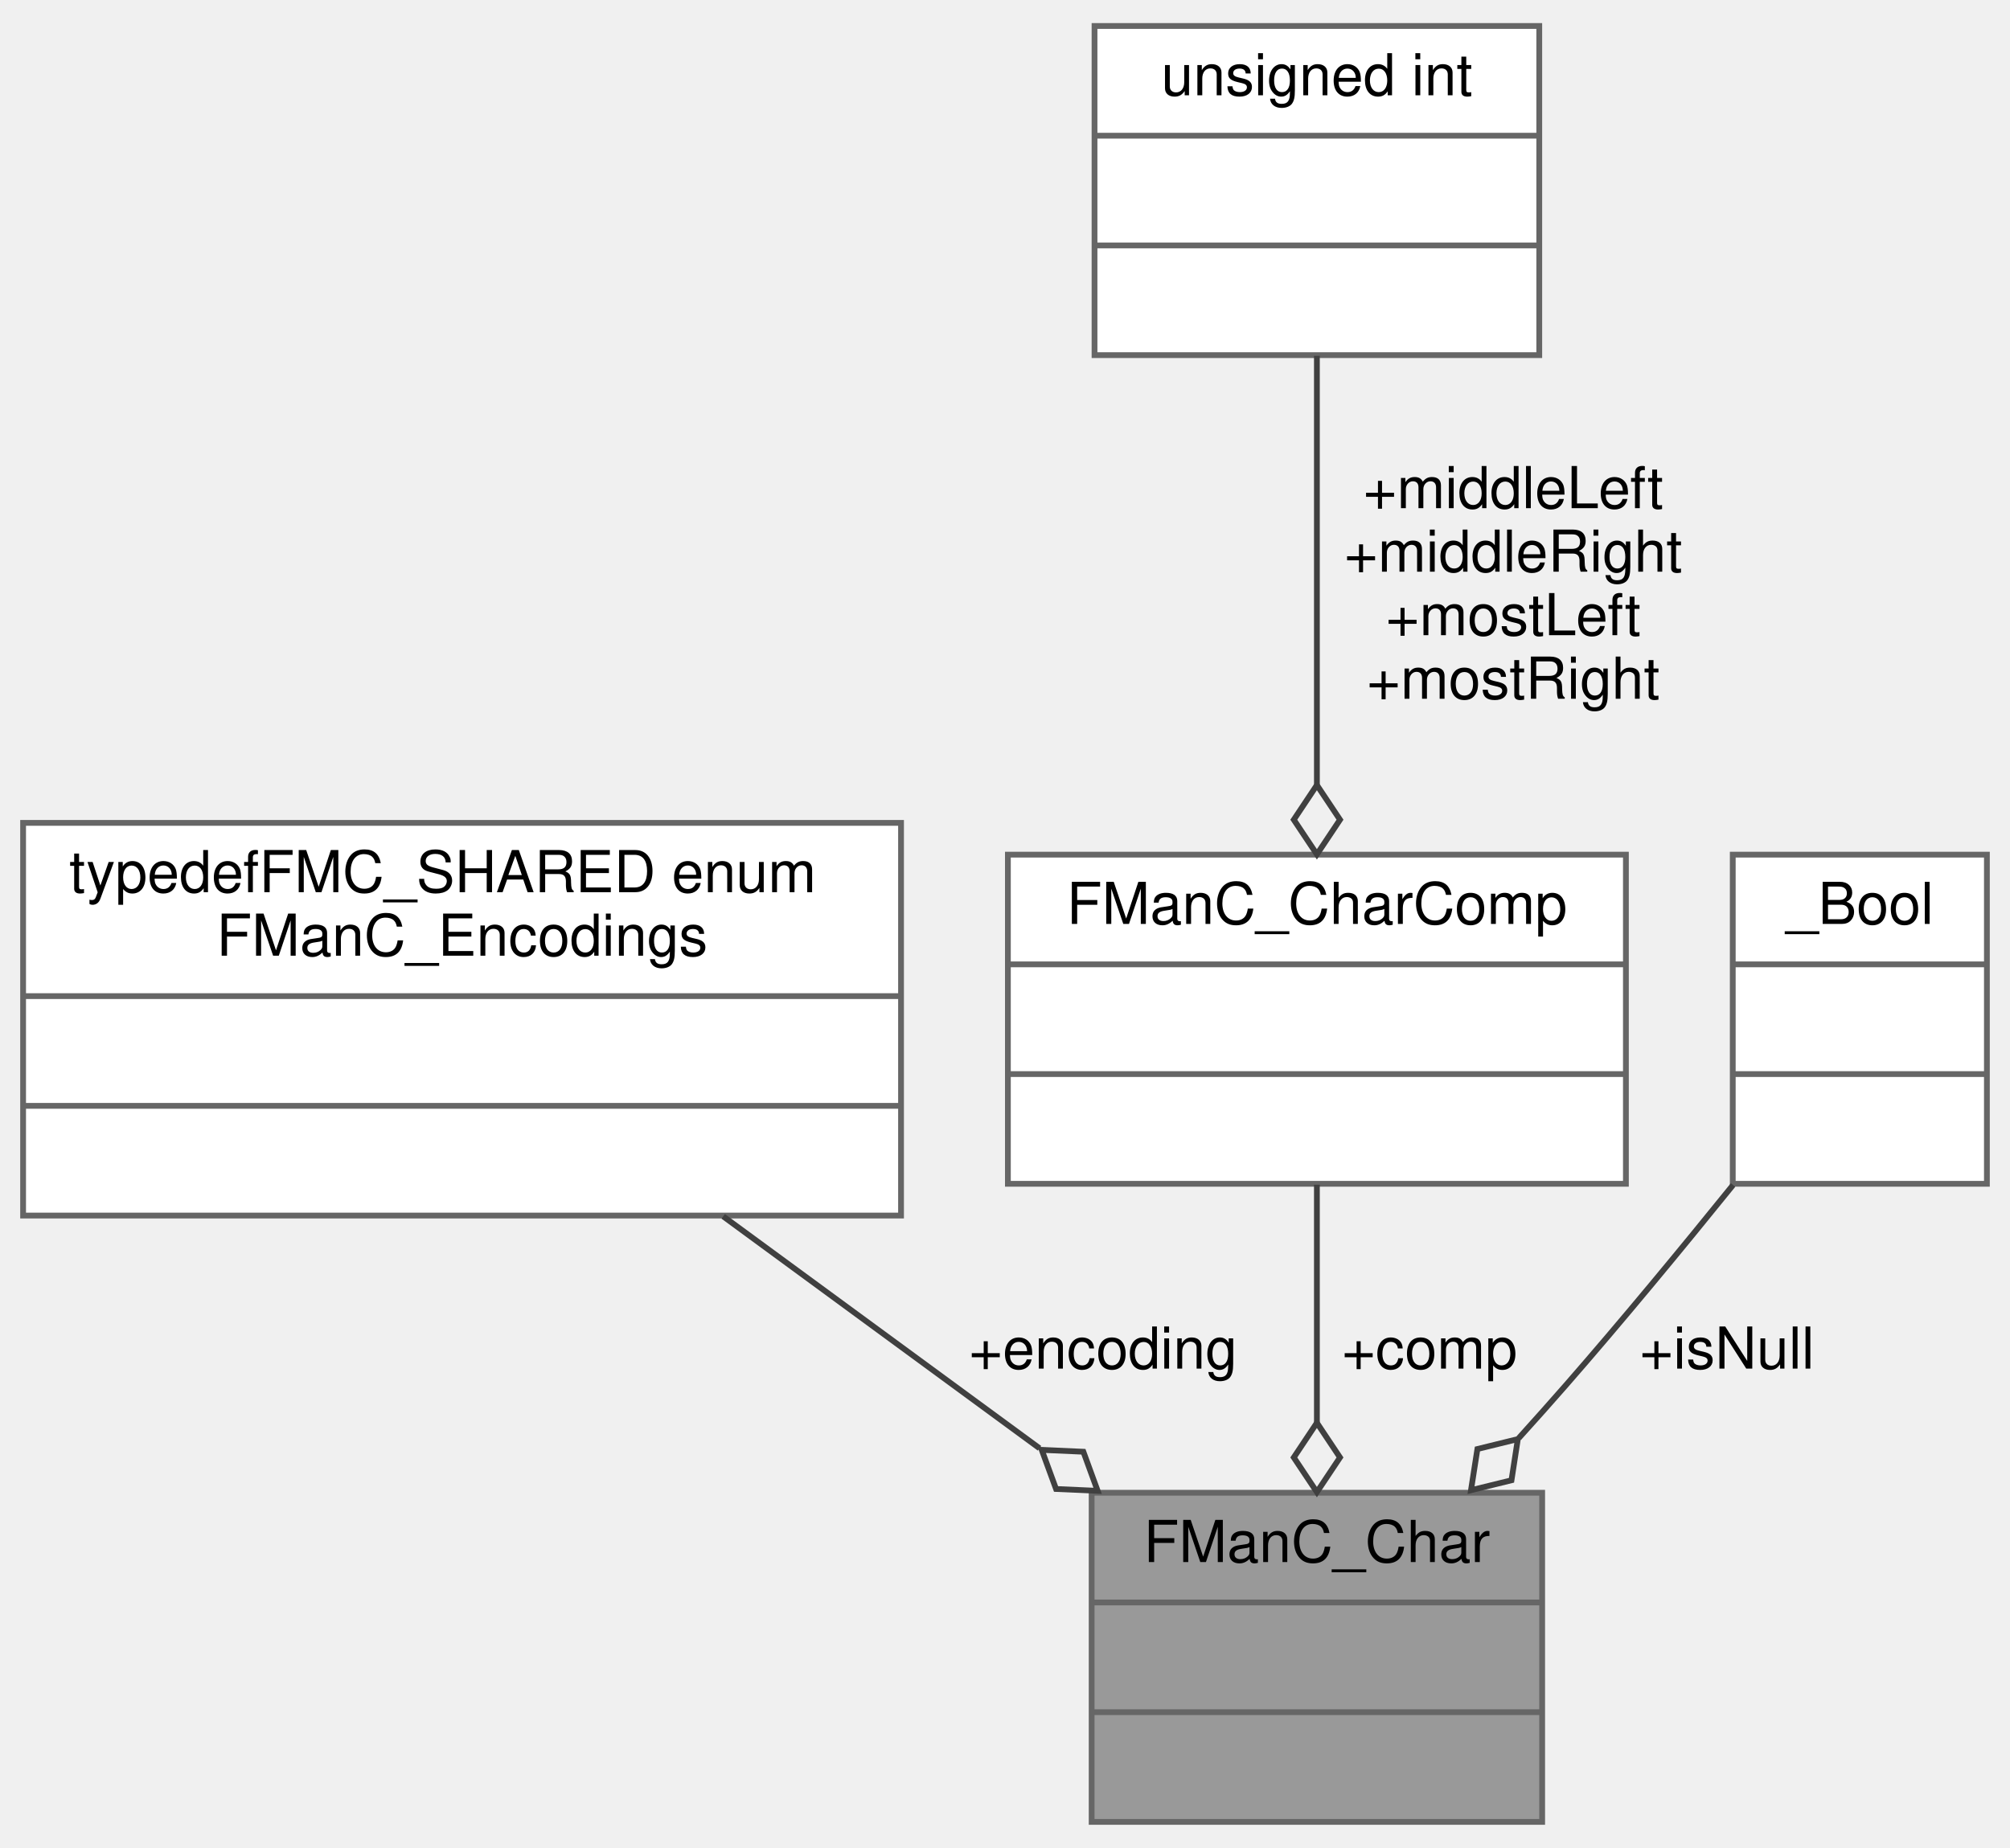
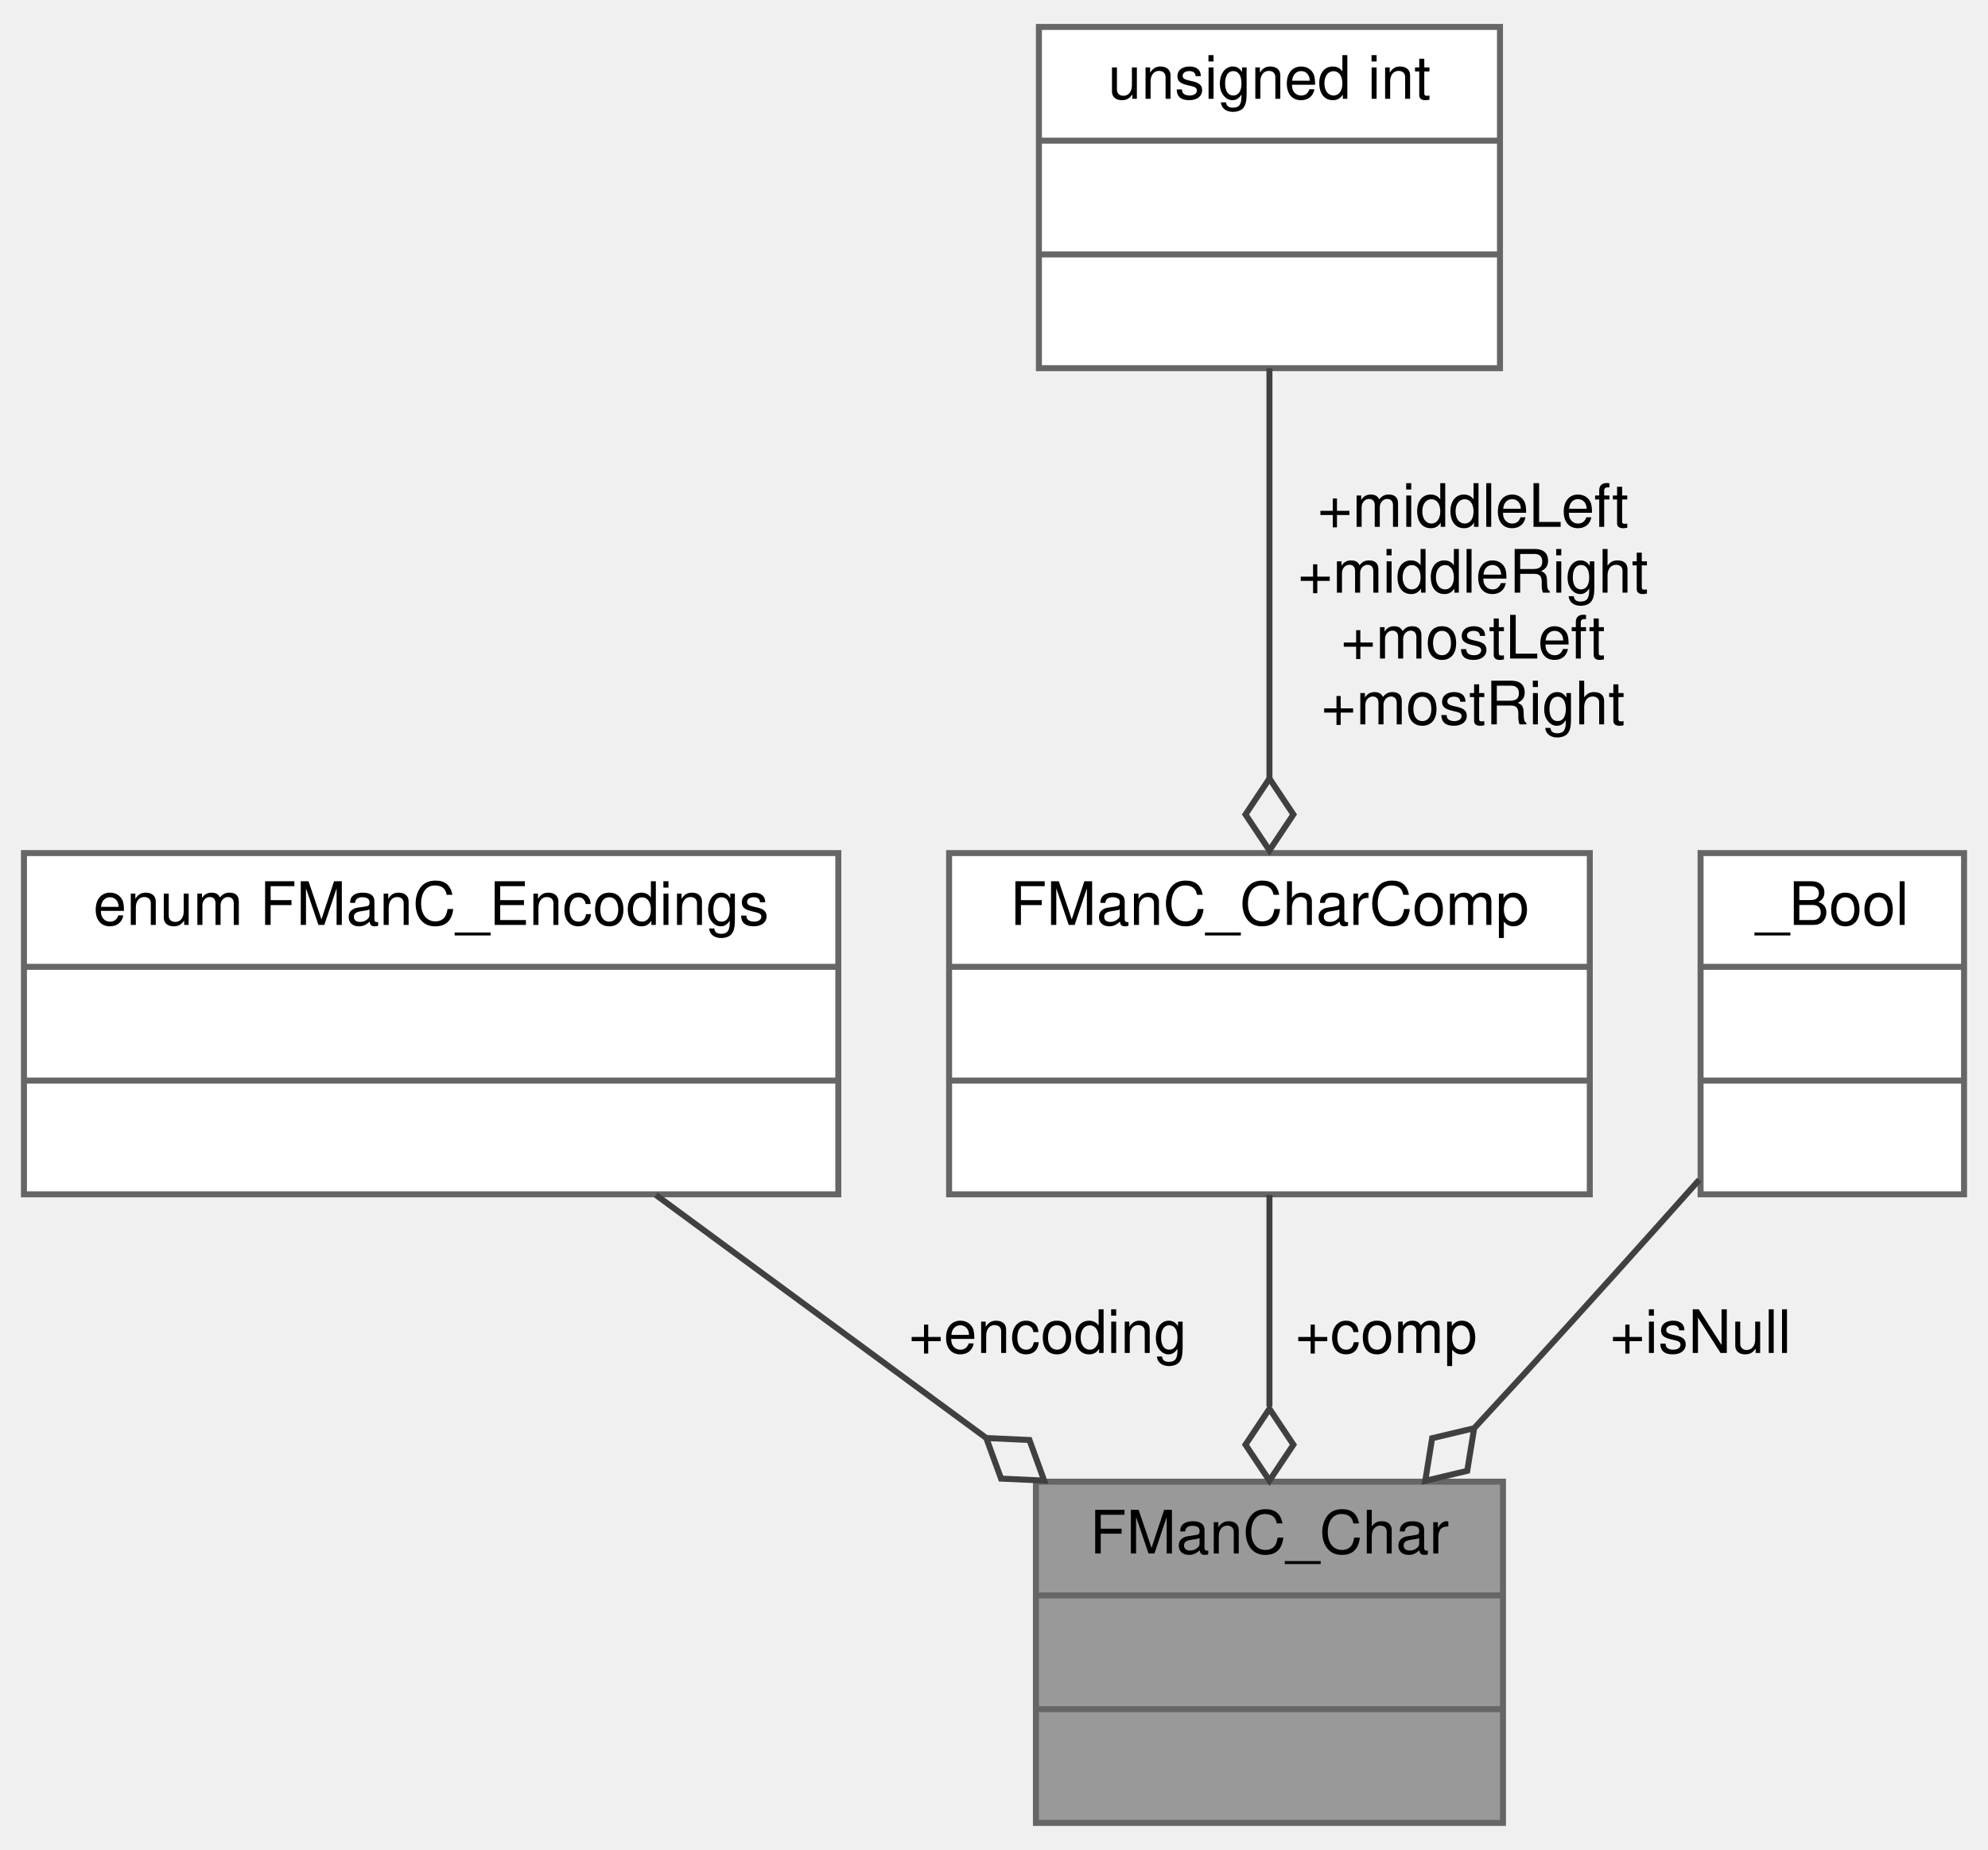
- <svg xmlns="http://www.w3.org/2000/svg" xmlns:xlink="http://www.w3.org/1999/xlink" width="348pt" height="320pt" viewBox="0.00 0.00 348.00 320.00">
-   <g id="graph0" class="graph" transform="scale(1 1) rotate(0) translate(4 316)">
+ <svg xmlns="http://www.w3.org/2000/svg" xmlns:xlink="http://www.w3.org/1999/xlink" width="332pt" height="309pt" viewBox="0.00 0.00 332.00 309.00">
+   <g id="graph0" class="graph" transform="scale(1 1) rotate(0) translate(4 305)">
    <g id="node1" class="node">
      <g id="a_node1">
        <a xlink:title=" ">
-           <polygon fill="#999999" stroke="#666666" points="185,-0.5 185,-57.5 263,-57.5 263,-0.5 185,-0.5" />
-           <text text-anchor="middle" x="224" y="-45.5" font-family="Helvetica,sans-Serif" font-size="10.00">FManC_Char</text>
-           <polyline fill="none" stroke="#666666" points="185,-38.5 263,-38.5 " />
-           <text text-anchor="middle" x="224" y="-26.5" font-family="Helvetica,sans-Serif" font-size="10.00"> </text>
-           <polyline fill="none" stroke="#666666" points="185,-19.5 263,-19.5 " />
-           <text text-anchor="middle" x="224" y="-7.5" font-family="Helvetica,sans-Serif" font-size="10.00"> </text>
+           <polygon fill="#999999" stroke="#666666" points="169,-0.5 169,-57.5 247,-57.5 247,-0.5 169,-0.5" />
+           <text text-anchor="middle" x="208" y="-45.5" font-family="Helvetica,sans-Serif" font-size="10.00">FManC_Char</text>
+           <polyline fill="none" stroke="#666666" points="169,-38.5 247,-38.5 " />
+           <text text-anchor="middle" x="208" y="-26.5" font-family="Helvetica,sans-Serif" font-size="10.00"> </text>
+           <polyline fill="none" stroke="#666666" points="169,-19.5 247,-19.5 " />
+           <text text-anchor="middle" x="208" y="-7.5" font-family="Helvetica,sans-Serif" font-size="10.00"> </text>
        </a>
      </g>
    </g>
    <g id="node2" class="node">
      <g id="a_node2">
        <a xlink:title=" ">
-           <polygon fill="white" stroke="#666666" points="0,-105.5 0,-173.5 152,-173.5 152,-105.5 0,-105.5" />
-           <text text-anchor="start" x="8" y="-161.5" font-family="Helvetica,sans-Serif" font-size="10.00">typedefFMC_SHARED enum</text>
-           <text text-anchor="middle" x="76" y="-150.5" font-family="Helvetica,sans-Serif" font-size="10.00"> FManC_Encodings</text>
-           <polyline fill="none" stroke="#666666" points="0,-143.5 152,-143.5 " />
-           <text text-anchor="middle" x="76" y="-131.5" font-family="Helvetica,sans-Serif" font-size="10.00"> </text>
-           <polyline fill="none" stroke="#666666" points="0,-124.5 152,-124.5 " />
-           <text text-anchor="middle" x="76" y="-112.5" font-family="Helvetica,sans-Serif" font-size="10.00"> </text>
+           <polygon fill="white" stroke="#666666" points="0,-105.5 0,-162.5 136,-162.5 136,-105.5 0,-105.5" />
+           <text text-anchor="middle" x="68" y="-150.5" font-family="Helvetica,sans-Serif" font-size="10.00">enum FManC_Encodings</text>
+           <polyline fill="none" stroke="#666666" points="0,-143.5 136,-143.5 " />
+           <text text-anchor="middle" x="68" y="-131.5" font-family="Helvetica,sans-Serif" font-size="10.00"> </text>
+           <polyline fill="none" stroke="#666666" points="0,-124.5 136,-124.5 " />
+           <text text-anchor="middle" x="68" y="-112.5" font-family="Helvetica,sans-Serif" font-size="10.00"> </text>
        </a>
      </g>
    </g>
    <g id="edge1" class="edge">
-       <path fill="none" stroke="#404040" d="M121.21,-105.36C138.55,-92.65 158.39,-78.1 175.98,-65.2" />
-       <polygon fill="none" stroke="#404040" points="176.36,-64.92 178.84,-58.15 186.04,-57.83 183.57,-64.6 176.36,-64.92" />
-       <text text-anchor="middle" x="187" y="-79" font-family="Helvetica,sans-Serif" font-size="10.00"> +encoding</text>
+       <path fill="none" stroke="#404040" d="M105.52,-105.4C122.47,-92.93 142.68,-78.06 160.66,-64.83" />
+       <polygon fill="none" stroke="#404040" points="160.71,-64.79 163.18,-58.01 170.38,-57.68 167.92,-64.46 160.71,-64.79" />
+       <text text-anchor="middle" x="171" y="-79" font-family="Helvetica,sans-Serif" font-size="10.00"> +encoding</text>
    </g>
    <g id="node3" class="node">
      <g id="a_node3">
        <a xlink:href="../../d5/de5/FMC__structs_8h.html#dc/d1a/structFManC__CharComp" target="_top" xlink:title=" ">
-           <polygon fill="white" stroke="#666666" points="170.5,-111 170.5,-168 277.5,-168 277.5,-111 170.5,-111" />
-           <text text-anchor="middle" x="224" y="-156" font-family="Helvetica,sans-Serif" font-size="10.00">FManC_CharComp</text>
-           <polyline fill="none" stroke="#666666" points="170.5,-149 277.5,-149 " />
-           <text text-anchor="middle" x="224" y="-137" font-family="Helvetica,sans-Serif" font-size="10.00"> </text>
-           <polyline fill="none" stroke="#666666" points="170.5,-130 277.5,-130 " />
-           <text text-anchor="middle" x="224" y="-118" font-family="Helvetica,sans-Serif" font-size="10.00"> </text>
+           <polygon fill="white" stroke="#666666" points="154.5,-105.5 154.5,-162.5 261.5,-162.5 261.5,-105.5 154.5,-105.5" />
+           <text text-anchor="middle" x="208" y="-150.5" font-family="Helvetica,sans-Serif" font-size="10.00">FManC_CharComp</text>
+           <polyline fill="none" stroke="#666666" points="154.5,-143.5 261.5,-143.5 " />
+           <text text-anchor="middle" x="208" y="-131.5" font-family="Helvetica,sans-Serif" font-size="10.00"> </text>
+           <polyline fill="none" stroke="#666666" points="154.5,-124.5 261.5,-124.5 " />
+           <text text-anchor="middle" x="208" y="-112.5" font-family="Helvetica,sans-Serif" font-size="10.00"> </text>
        </a>
      </g>
    </g>
    <g id="edge2" class="edge">
-       <path fill="none" stroke="#404040" d="M224,-110.84C224,-98.34 224,-83.34 224,-69.68" />
-       <polygon fill="none" stroke="#404040" points="224,-69.61 220,-63.61 224,-57.61 228,-63.61 224,-69.61" />
-       <text text-anchor="middle" x="243.5" y="-79" font-family="Helvetica,sans-Serif" font-size="10.00"> +comp</text>
+       <path fill="none" stroke="#404040" d="M208,-105.4C208,-94.55 208,-81.87 208,-70.05" />
+       <polygon fill="none" stroke="#404040" points="208,-69.68 204,-63.68 208,-57.68 212,-63.68 208,-69.68" />
+       <text text-anchor="middle" x="227.5" y="-79" font-family="Helvetica,sans-Serif" font-size="10.00"> +comp</text>
    </g>
    <g id="node4" class="node">
      <g id="a_node4">
        <a xlink:title=" ">
-           <polygon fill="white" stroke="#666666" points="185.5,-254.5 185.5,-311.5 262.5,-311.5 262.5,-254.5 185.5,-254.5" />
-           <text text-anchor="middle" x="224" y="-299.5" font-family="Helvetica,sans-Serif" font-size="10.00">unsigned int</text>
-           <polyline fill="none" stroke="#666666" points="185.5,-292.5 262.5,-292.5 " />
-           <text text-anchor="middle" x="224" y="-280.5" font-family="Helvetica,sans-Serif" font-size="10.00"> </text>
-           <polyline fill="none" stroke="#666666" points="185.5,-273.5 262.5,-273.5 " />
-           <text text-anchor="middle" x="224" y="-261.5" font-family="Helvetica,sans-Serif" font-size="10.00"> </text>
+           <polygon fill="white" stroke="#666666" points="169.5,-243.5 169.5,-300.5 246.5,-300.5 246.5,-243.5 169.5,-243.5" />
+           <text text-anchor="middle" x="208" y="-288.5" font-family="Helvetica,sans-Serif" font-size="10.00">unsigned int</text>
+           <polyline fill="none" stroke="#666666" points="169.5,-281.5 246.5,-281.5 " />
+           <text text-anchor="middle" x="208" y="-269.5" font-family="Helvetica,sans-Serif" font-size="10.00"> </text>
+           <polyline fill="none" stroke="#666666" points="169.5,-262.5 246.5,-262.5 " />
+           <text text-anchor="middle" x="208" y="-250.5" font-family="Helvetica,sans-Serif" font-size="10.00"> </text>
        </a>
      </g>
    </g>
    <g id="edge3" class="edge">
-       <path fill="none" stroke="#404040" d="M224,-254.38C224,-233.25 224,-203.81 224,-180.16" />
-       <polygon fill="none" stroke="#404040" points="224,-180.05 220,-174.05 224,-168.05 228,-174.05 224,-180.05" />
-       <text text-anchor="middle" x="258" y="-228" font-family="Helvetica,sans-Serif" font-size="10.00"> +middleLeft</text>
-       <text text-anchor="middle" x="258" y="-217" font-family="Helvetica,sans-Serif" font-size="10.00">+middleRight</text>
-       <text text-anchor="middle" x="258" y="-206" font-family="Helvetica,sans-Serif" font-size="10.00">+mostLeft</text>
-       <text text-anchor="middle" x="258" y="-195" font-family="Helvetica,sans-Serif" font-size="10.00">+mostRight</text>
+       <path fill="none" stroke="#404040" d="M208,-243.48C208,-223.79 208,-196.99 208,-174.95" />
+       <polygon fill="none" stroke="#404040" points="208,-174.95 204,-168.95 208,-162.95 212,-168.95 208,-174.95" />
+       <text text-anchor="middle" x="242" y="-217" font-family="Helvetica,sans-Serif" font-size="10.00"> +middleLeft</text>
+       <text text-anchor="middle" x="242" y="-206" font-family="Helvetica,sans-Serif" font-size="10.00">+middleRight</text>
+       <text text-anchor="middle" x="242" y="-195" font-family="Helvetica,sans-Serif" font-size="10.00">+mostLeft</text>
+       <text text-anchor="middle" x="242" y="-184" font-family="Helvetica,sans-Serif" font-size="10.00">+mostRight</text>
    </g>
    <g id="node5" class="node">
      <g id="a_node5">
        <a xlink:title=" ">
-           <polygon fill="white" stroke="#666666" points="296,-111 296,-168 340,-168 340,-111 296,-111" />
-           <text text-anchor="middle" x="318" y="-156" font-family="Helvetica,sans-Serif" font-size="10.00">_Bool</text>
-           <polyline fill="none" stroke="#666666" points="296,-149 340,-149 " />
-           <text text-anchor="middle" x="318" y="-137" font-family="Helvetica,sans-Serif" font-size="10.00"> </text>
-           <polyline fill="none" stroke="#666666" points="296,-130 340,-130 " />
-           <text text-anchor="middle" x="318" y="-118" font-family="Helvetica,sans-Serif" font-size="10.00"> </text>
+           <polygon fill="white" stroke="#666666" points="280,-105.5 280,-162.5 324,-162.5 324,-105.5 280,-105.5" />
+           <text text-anchor="middle" x="302" y="-150.5" font-family="Helvetica,sans-Serif" font-size="10.00">_Bool</text>
+           <polyline fill="none" stroke="#666666" points="280,-143.5 324,-143.5 " />
+           <text text-anchor="middle" x="302" y="-131.5" font-family="Helvetica,sans-Serif" font-size="10.00"> </text>
+           <polyline fill="none" stroke="#666666" points="280,-124.5 324,-124.5 " />
+           <text text-anchor="middle" x="302" y="-112.5" font-family="Helvetica,sans-Serif" font-size="10.00"> </text>
        </a>
      </g>
    </g>
    <g id="edge4" class="edge">
-       <path fill="none" stroke="#404040" d="M296.05,-110.79C287.19,-99.82 276.77,-87.18 267,-76 264.41,-73.04 261.7,-70 258.95,-66.96" />
-       <polygon fill="none" stroke="#404040" points="258.79,-66.79 251.79,-65.07 250.68,-57.94 257.69,-59.66 258.79,-66.79" />
-       <text text-anchor="middle" x="295" y="-79" font-family="Helvetica,sans-Serif" font-size="10.00"> +isNull</text>
+       <path fill="none" stroke="#404040" d="M279.77,-107.92C270.88,-97.94 260.5,-86.39 251,-76 248.18,-72.92 245.25,-69.74 242.3,-66.55" />
+       <polygon fill="none" stroke="#404040" points="242.19,-66.43 235.17,-64.76 234.02,-57.64 241.03,-59.31 242.19,-66.43" />
+       <text text-anchor="middle" x="280" y="-79" font-family="Helvetica,sans-Serif" font-size="10.00"> +isNull</text>
    </g>
  </g>
</svg>
